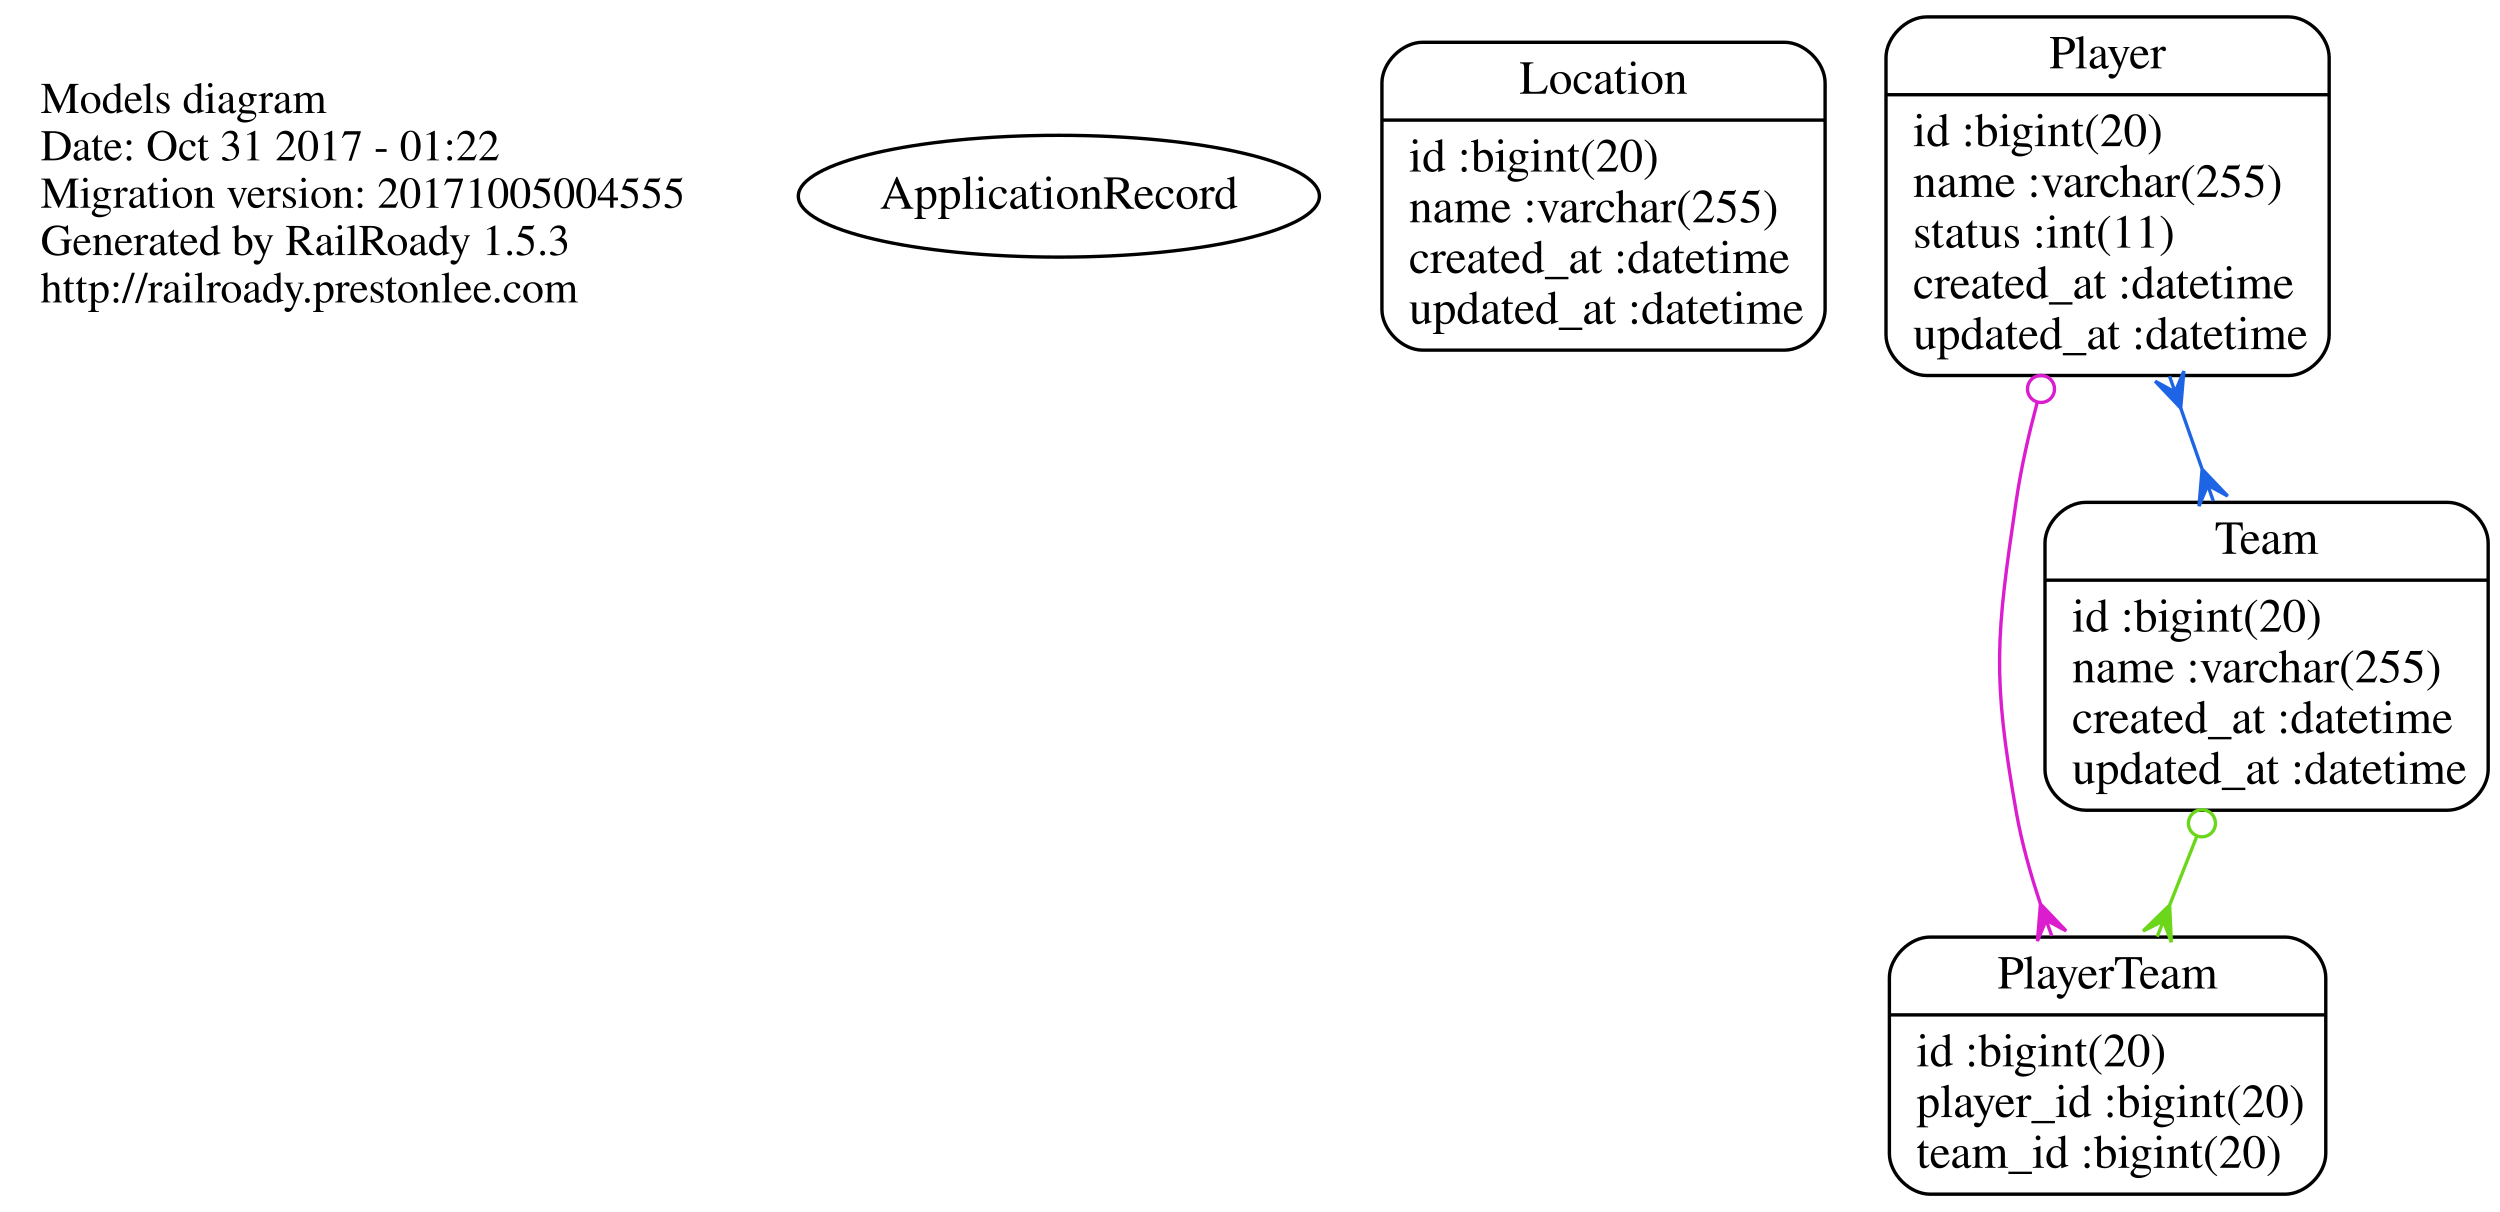
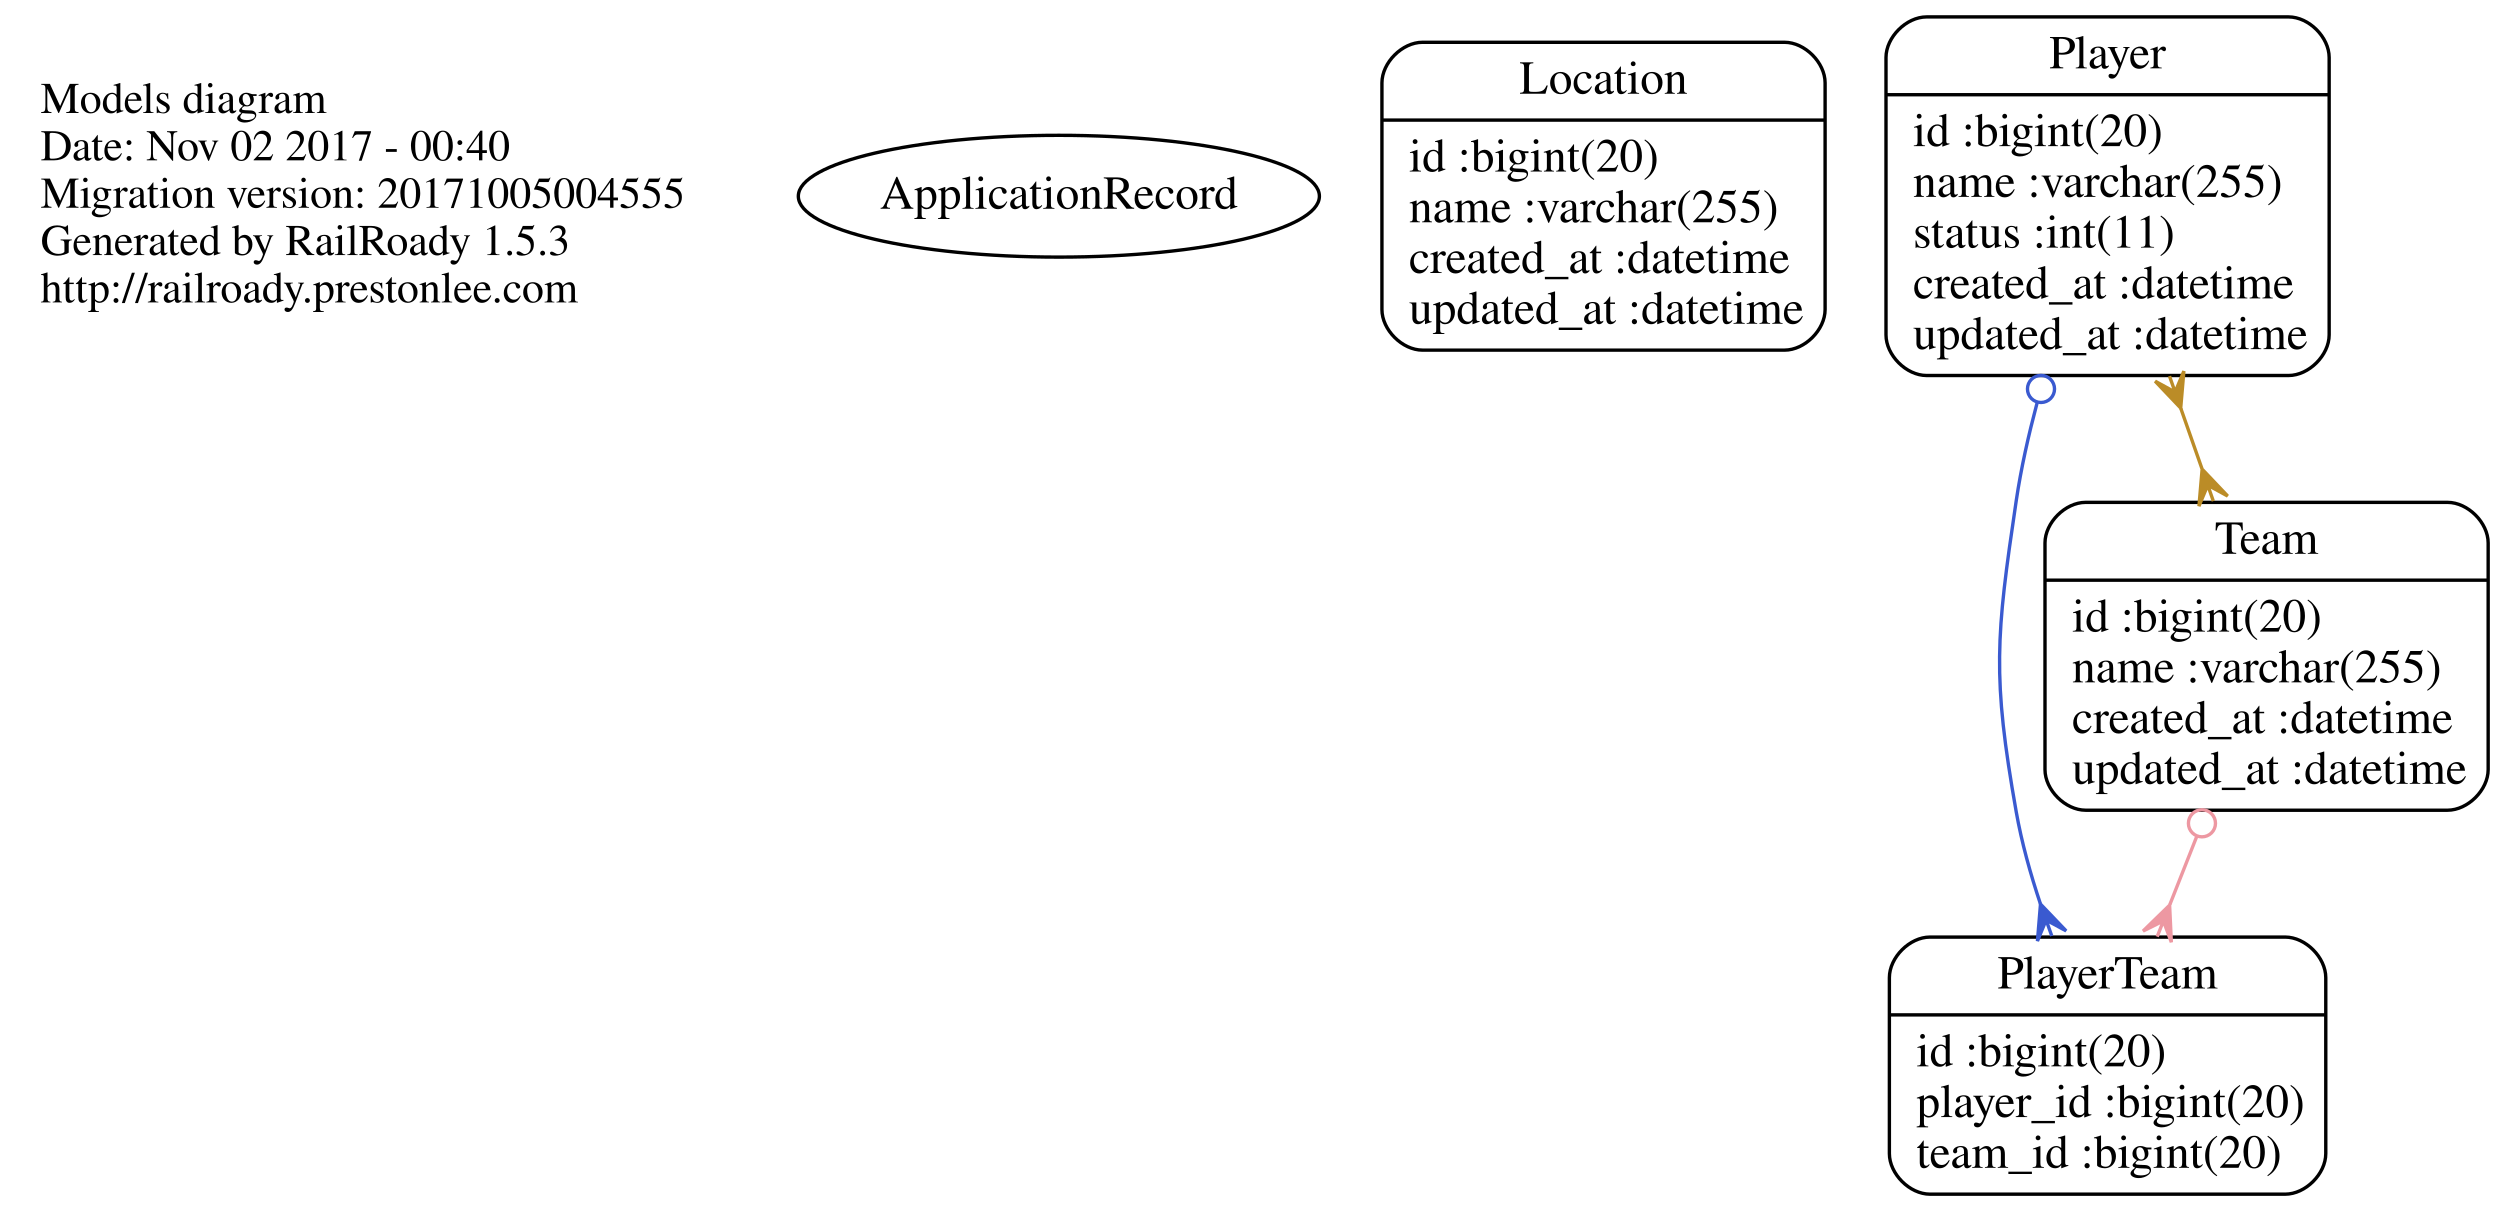
<svg xmlns="http://www.w3.org/2000/svg" width="739pt" height="358pt" viewBox="0.00 0.00 739.00 358.00">
  <g id="graph0" class="graph" transform="scale(1 1) rotate(0) translate(4 354)">
    <polygon fill="none" stroke="none" points="-4,4 -4,-354 735,-354 735,4 -4,4" />
    <g id="node1" class="node">
      <text text-anchor="start" x="8" y="-320.6" font-family="Times,serif" font-size="13.00">Models diagram</text>
-       <text text-anchor="start" x="8" y="-306.6" font-family="Times,serif" font-size="13.00">Date: Oct 31 2017 - 01:22</text>
+       <text text-anchor="start" x="8" y="-306.6" font-family="Times,serif" font-size="13.00">Date: Nov 02 2017 - 00:40</text>
      <text text-anchor="start" x="8" y="-292.6" font-family="Times,serif" font-size="13.00">Migration version: 20171005004555</text>
      <text text-anchor="start" x="8" y="-278.6" font-family="Times,serif" font-size="13.00">Generated by RailRoady 1.5.3</text>
      <text text-anchor="start" x="8" y="-264.6" font-family="Times,serif" font-size="13.00">http://railroady.prestonlee.com</text>
    </g>
    <g id="node2" class="node">
      <ellipse fill="none" stroke="black" cx="309" cy="-296" rx="77.015" ry="18" />
      <text text-anchor="middle" x="309" y="-292.3" font-family="Times,serif" font-size="14.00">ApplicationRecord</text>
    </g>
    <g id="node3" class="node">
      <path fill="none" stroke="black" d="M416.5,-250.5C416.5,-250.5 523.5,-250.5 523.5,-250.5 529.5,-250.5 535.5,-256.5 535.5,-262.5 535.5,-262.5 535.5,-329.5 535.5,-329.5 535.5,-335.5 529.5,-341.5 523.5,-341.5 523.5,-341.5 416.5,-341.5 416.5,-341.5 410.5,-341.5 404.5,-335.5 404.5,-329.5 404.5,-329.5 404.5,-262.5 404.5,-262.5 404.5,-256.5 410.5,-250.5 416.5,-250.5" />
      <text text-anchor="middle" x="470" y="-326.3" font-family="Times,serif" font-size="14.00">Location</text>
      <polyline fill="none" stroke="black" points="404.5,-318.5 535.5,-318.5 " />
      <text text-anchor="start" x="412.5" y="-303.3" font-family="Times,serif" font-size="14.00">id :bigint(20)</text>
      <text text-anchor="start" x="412.5" y="-288.3" font-family="Times,serif" font-size="14.00">name :varchar(255)</text>
      <text text-anchor="start" x="412.5" y="-273.3" font-family="Times,serif" font-size="14.00">created_at :datetime</text>
      <text text-anchor="start" x="412.5" y="-258.3" font-family="Times,serif" font-size="14.00">updated_at :datetime</text>
    </g>
    <g id="node4" class="node">
      <path fill="none" stroke="black" d="M565.5,-243C565.5,-243 672.5,-243 672.5,-243 678.5,-243 684.5,-249 684.5,-255 684.5,-255 684.5,-337 684.5,-337 684.5,-343 678.5,-349 672.5,-349 672.5,-349 565.5,-349 565.5,-349 559.5,-349 553.5,-343 553.5,-337 553.5,-337 553.5,-255 553.5,-255 553.5,-249 559.5,-243 565.5,-243" />
      <text text-anchor="middle" x="619" y="-333.8" font-family="Times,serif" font-size="14.00">Player</text>
      <polyline fill="none" stroke="black" points="553.5,-326 684.5,-326 " />
      <text text-anchor="start" x="561.5" y="-310.8" font-family="Times,serif" font-size="14.00">id :bigint(20)</text>
      <text text-anchor="start" x="561.5" y="-295.8" font-family="Times,serif" font-size="14.00">name :varchar(255)</text>
      <text text-anchor="start" x="561.5" y="-280.8" font-family="Times,serif" font-size="14.00">status :int(11)</text>
      <text text-anchor="start" x="561.5" y="-265.8" font-family="Times,serif" font-size="14.00">created_at :datetime</text>
      <text text-anchor="start" x="561.5" y="-250.8" font-family="Times,serif" font-size="14.00">updated_at :datetime</text>
    </g>
    <g id="node5" class="node">
      <path fill="none" stroke="black" d="M566.5,-1C566.5,-1 671.5,-1 671.5,-1 677.5,-1 683.5,-7 683.5,-13 683.5,-13 683.5,-65 683.5,-65 683.5,-71 677.5,-77 671.5,-77 671.5,-77 566.5,-77 566.5,-77 560.5,-77 554.5,-71 554.5,-65 554.5,-65 554.5,-13 554.5,-13 554.5,-7 560.5,-1 566.5,-1" />
      <text text-anchor="middle" x="619" y="-61.8" font-family="Times,serif" font-size="14.00">PlayerTeam</text>
      <polyline fill="none" stroke="black" points="554.5,-54 683.5,-54 " />
      <text text-anchor="start" x="562.5" y="-38.8" font-family="Times,serif" font-size="14.00">id :bigint(20)</text>
      <text text-anchor="start" x="562.5" y="-23.8" font-family="Times,serif" font-size="14.00">player_id :bigint(20)</text>
      <text text-anchor="start" x="562.5" y="-8.8" font-family="Times,serif" font-size="14.00">team_id :bigint(20)</text>
    </g>
    <g id="edge1" class="edge">
-       <path fill="none" stroke="#dc1ccf" d="M598.173,-234.925C595.613,-225.355 593.407,-215.483 592,-206 586,-165.554 584.884,-154.265 592,-114 593.591,-105 596.191,-95.656 599.165,-86.761" />
-       <ellipse fill="none" stroke="#dc1ccf" cx="599.32" cy="-239.026" rx="4" ry="4" />
-       <polygon fill="#dc1ccf" stroke="#dc1ccf" points="599.169,-86.749 606.75,-78.826 600.839,-82.036 602.509,-77.323 602.509,-77.323 602.509,-77.323 600.839,-82.036 598.267,-75.82 599.169,-86.749 599.169,-86.749" />
+       <path fill="none" stroke="#3a5ad0" d="M598.173,-234.925C595.613,-225.355 593.407,-215.483 592,-206 586,-165.554 584.884,-154.265 592,-114 593.591,-105 596.191,-95.656 599.165,-86.761" />
+       <ellipse fill="none" stroke="#3a5ad0" cx="599.32" cy="-239.026" rx="4" ry="4" />
+       <polygon fill="#3a5ad0" stroke="#3a5ad0" points="599.169,-86.749 606.75,-78.826 600.839,-82.036 602.509,-77.323 602.509,-77.323 602.509,-77.323 600.839,-82.036 598.267,-75.82 599.169,-86.749 599.169,-86.749" />
    </g>
    <g id="node6" class="node">
      <path fill="none" stroke="black" d="M612.5,-114.5C612.5,-114.5 719.5,-114.5 719.5,-114.5 725.5,-114.5 731.5,-120.5 731.5,-126.5 731.5,-126.5 731.5,-193.5 731.5,-193.5 731.5,-199.5 725.5,-205.5 719.5,-205.5 719.5,-205.5 612.5,-205.5 612.5,-205.5 606.5,-205.5 600.5,-199.5 600.5,-193.5 600.5,-193.5 600.5,-126.5 600.5,-126.5 600.5,-120.5 606.5,-114.5 612.5,-114.5" />
      <text text-anchor="middle" x="666" y="-190.3" font-family="Times,serif" font-size="14.00">Team</text>
      <polyline fill="none" stroke="black" points="600.5,-182.5 731.5,-182.5 " />
      <text text-anchor="start" x="608.5" y="-167.3" font-family="Times,serif" font-size="14.00">id :bigint(20)</text>
      <text text-anchor="start" x="608.5" y="-152.3" font-family="Times,serif" font-size="14.00">name :varchar(255)</text>
      <text text-anchor="start" x="608.5" y="-137.3" font-family="Times,serif" font-size="14.00">created_at :datetime</text>
      <text text-anchor="start" x="608.5" y="-122.3" font-family="Times,serif" font-size="14.00">updated_at :datetime</text>
    </g>
    <g id="edge2" class="edge">
-       <path fill="none" stroke="#1e65e6" d="M640.653,-233.266C642.728,-227.351 644.821,-221.382 646.869,-215.543" />
-       <polygon fill="#1e65e6" stroke="#1e65e6" points="640.616,-233.372 633.06,-241.319 638.961,-238.09 637.306,-242.808 637.306,-242.808 637.306,-242.808 638.961,-238.09 641.552,-244.298 640.616,-233.372 640.616,-233.372" />
-       <polygon fill="#1e65e6" stroke="#1e65e6" points="646.951,-215.31 654.507,-207.363 648.606,-210.592 650.261,-205.873 650.261,-205.873 650.261,-205.873 648.606,-210.592 646.014,-204.384 646.951,-215.31 646.951,-215.31" />
+       <path fill="none" stroke="#bb8c27" d="M640.653,-233.266C642.728,-227.351 644.821,-221.382 646.869,-215.543" />
+       <polygon fill="#bb8c27" stroke="#bb8c27" points="640.616,-233.372 633.06,-241.319 638.961,-238.09 637.306,-242.808 637.306,-242.808 637.306,-242.808 638.961,-238.09 641.552,-244.298 640.616,-233.372 640.616,-233.372" />
+       <polygon fill="#bb8c27" stroke="#bb8c27" points="646.951,-215.31 654.507,-207.363 648.606,-210.592 650.261,-205.873 650.261,-205.873 650.261,-205.873 648.606,-210.592 646.014,-204.384 646.951,-215.31 646.951,-215.31" />
    </g>
    <g id="edge3" class="edge">
-       <path fill="none" stroke="#6cd71a" d="M645.376,-106.783C642.725,-100.07 640.024,-93.231 637.411,-86.615" />
-       <ellipse fill="none" stroke="#6cd71a" cx="646.896" cy="-110.63" rx="4" ry="4" />
-       <polygon fill="#6cd71a" stroke="#6cd71a" points="637.336,-86.424 637.848,-75.47 635.499,-81.774 633.662,-77.123 633.662,-77.123 633.662,-77.123 635.499,-81.774 629.477,-78.776 637.336,-86.424 637.336,-86.424" />
+       <path fill="none" stroke="#ed98a2" d="M645.376,-106.783C642.725,-100.07 640.024,-93.231 637.411,-86.615" />
+       <ellipse fill="none" stroke="#ed98a2" cx="646.896" cy="-110.63" rx="4" ry="4" />
+       <polygon fill="#ed98a2" stroke="#ed98a2" points="637.336,-86.424 637.848,-75.47 635.499,-81.774 633.662,-77.123 633.662,-77.123 633.662,-77.123 635.499,-81.774 629.477,-78.776 637.336,-86.424 637.336,-86.424" />
    </g>
  </g>
</svg>
